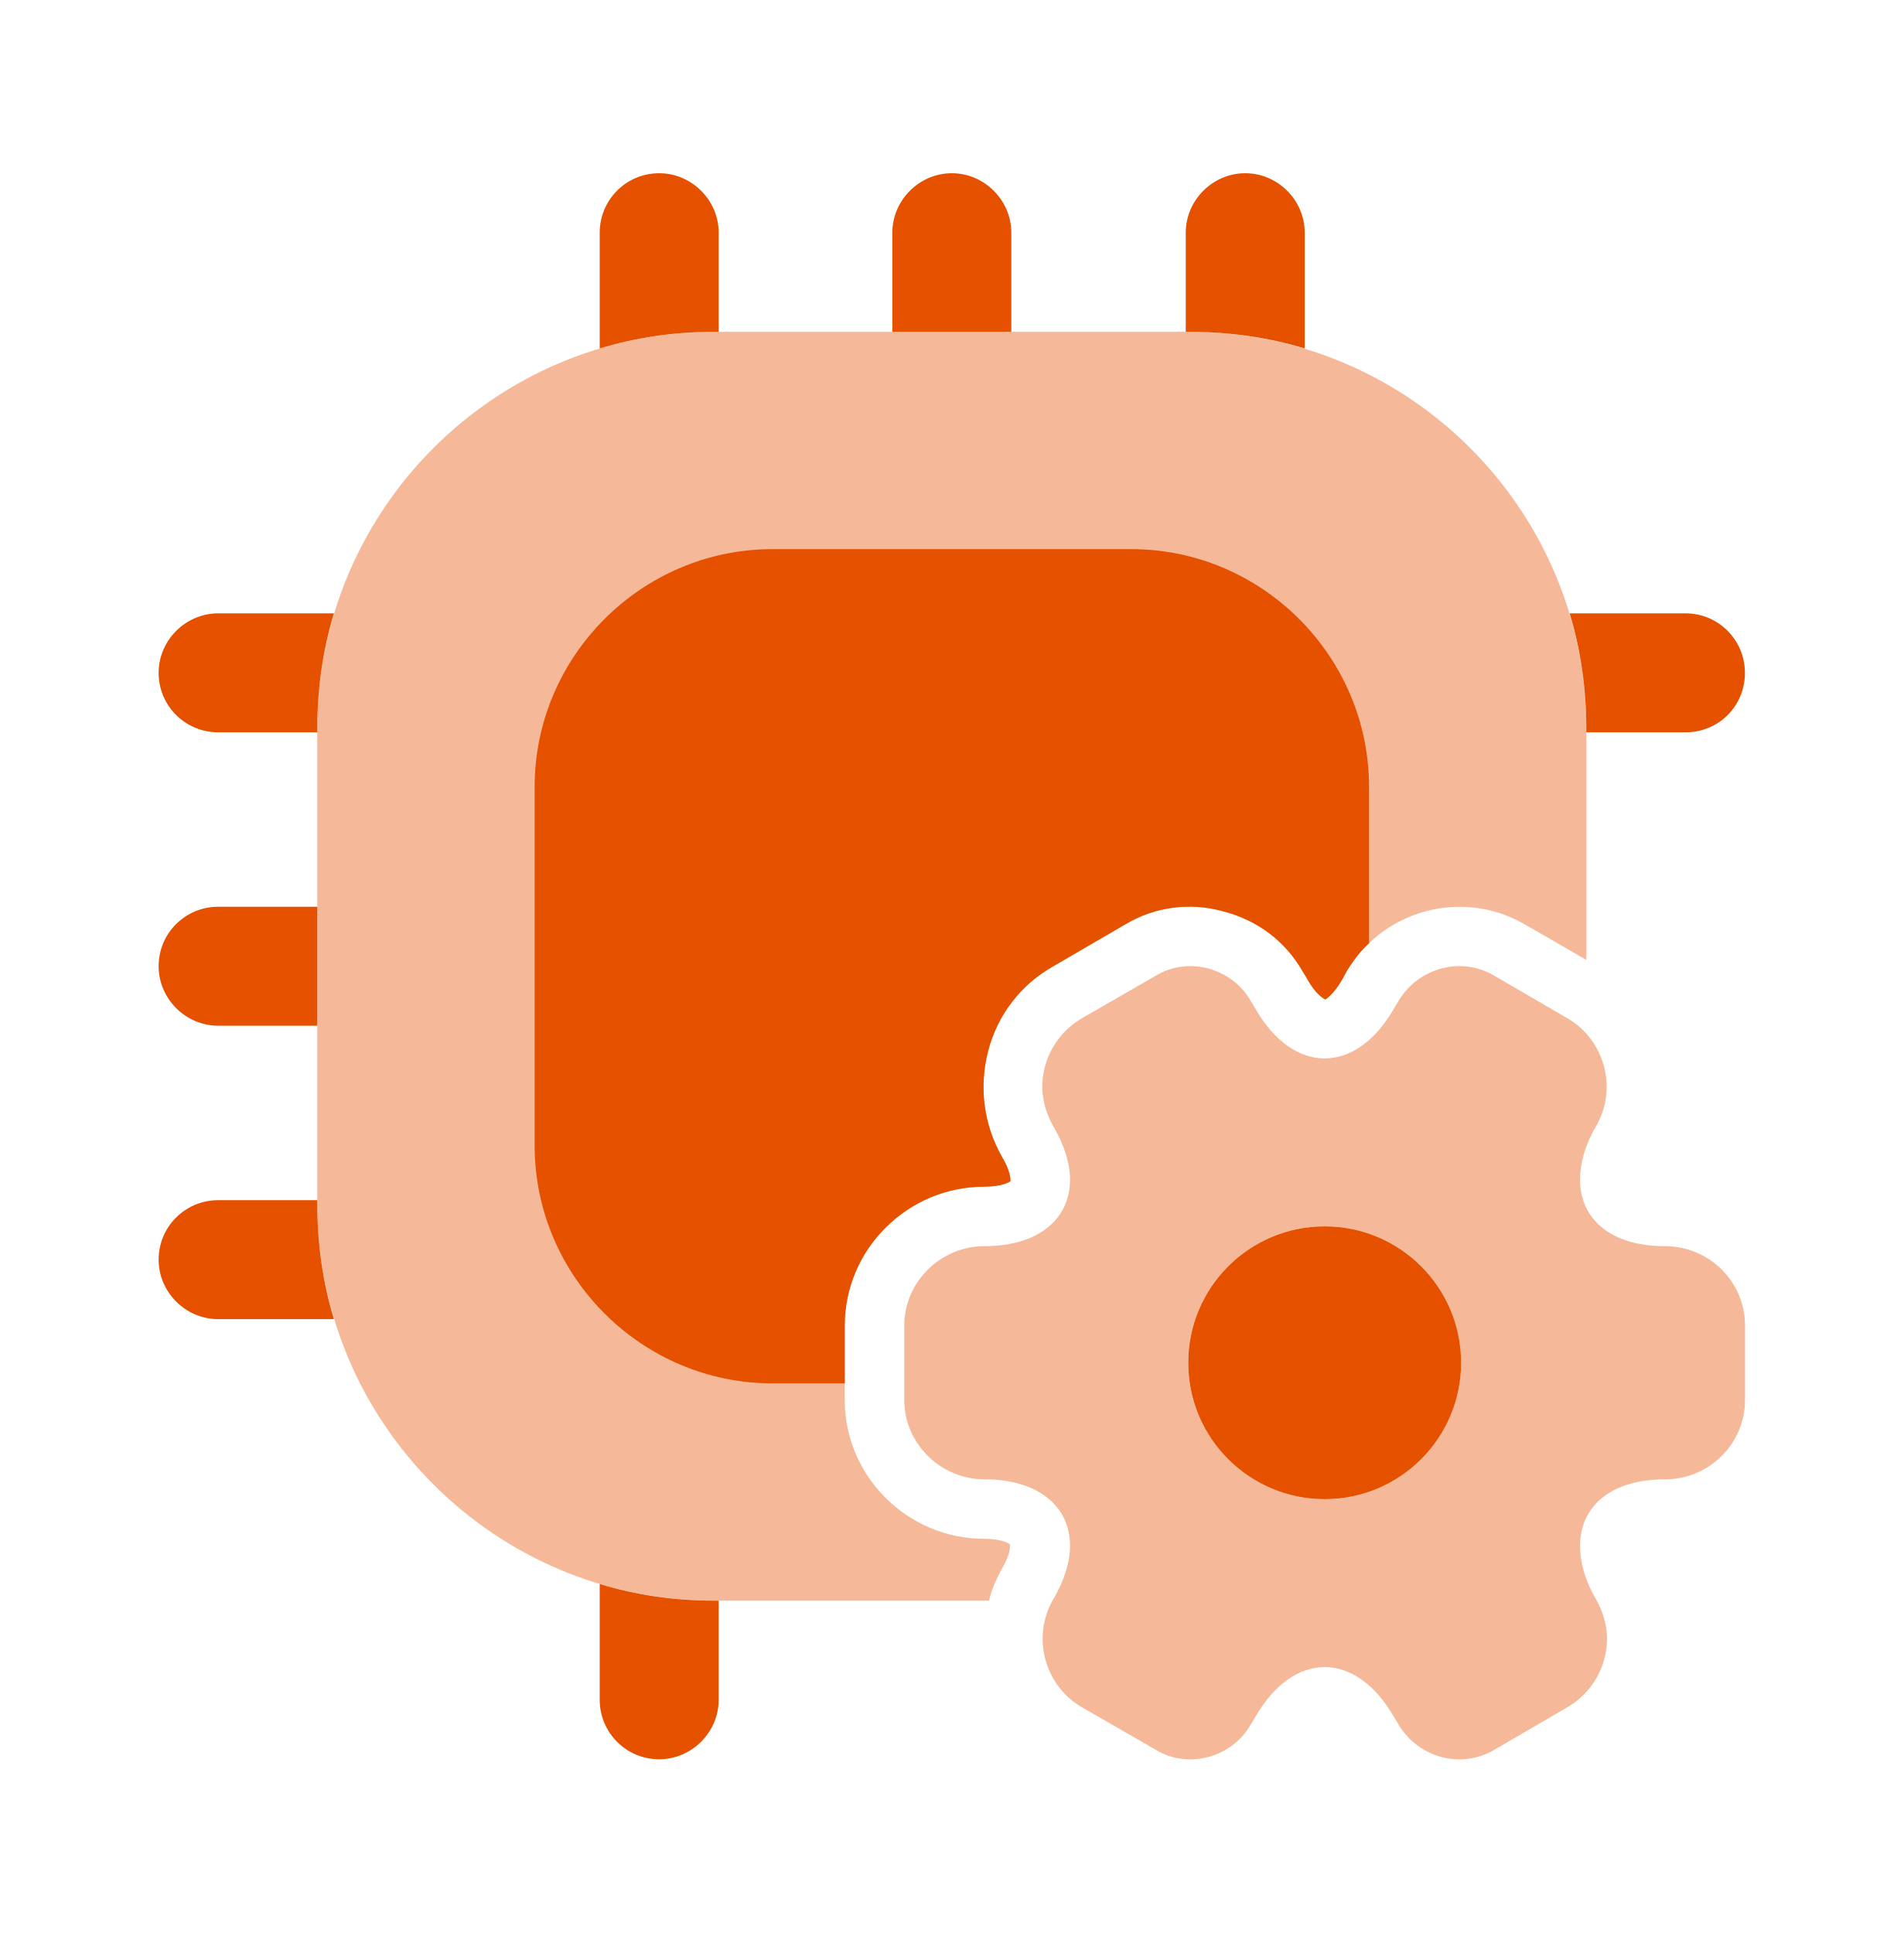
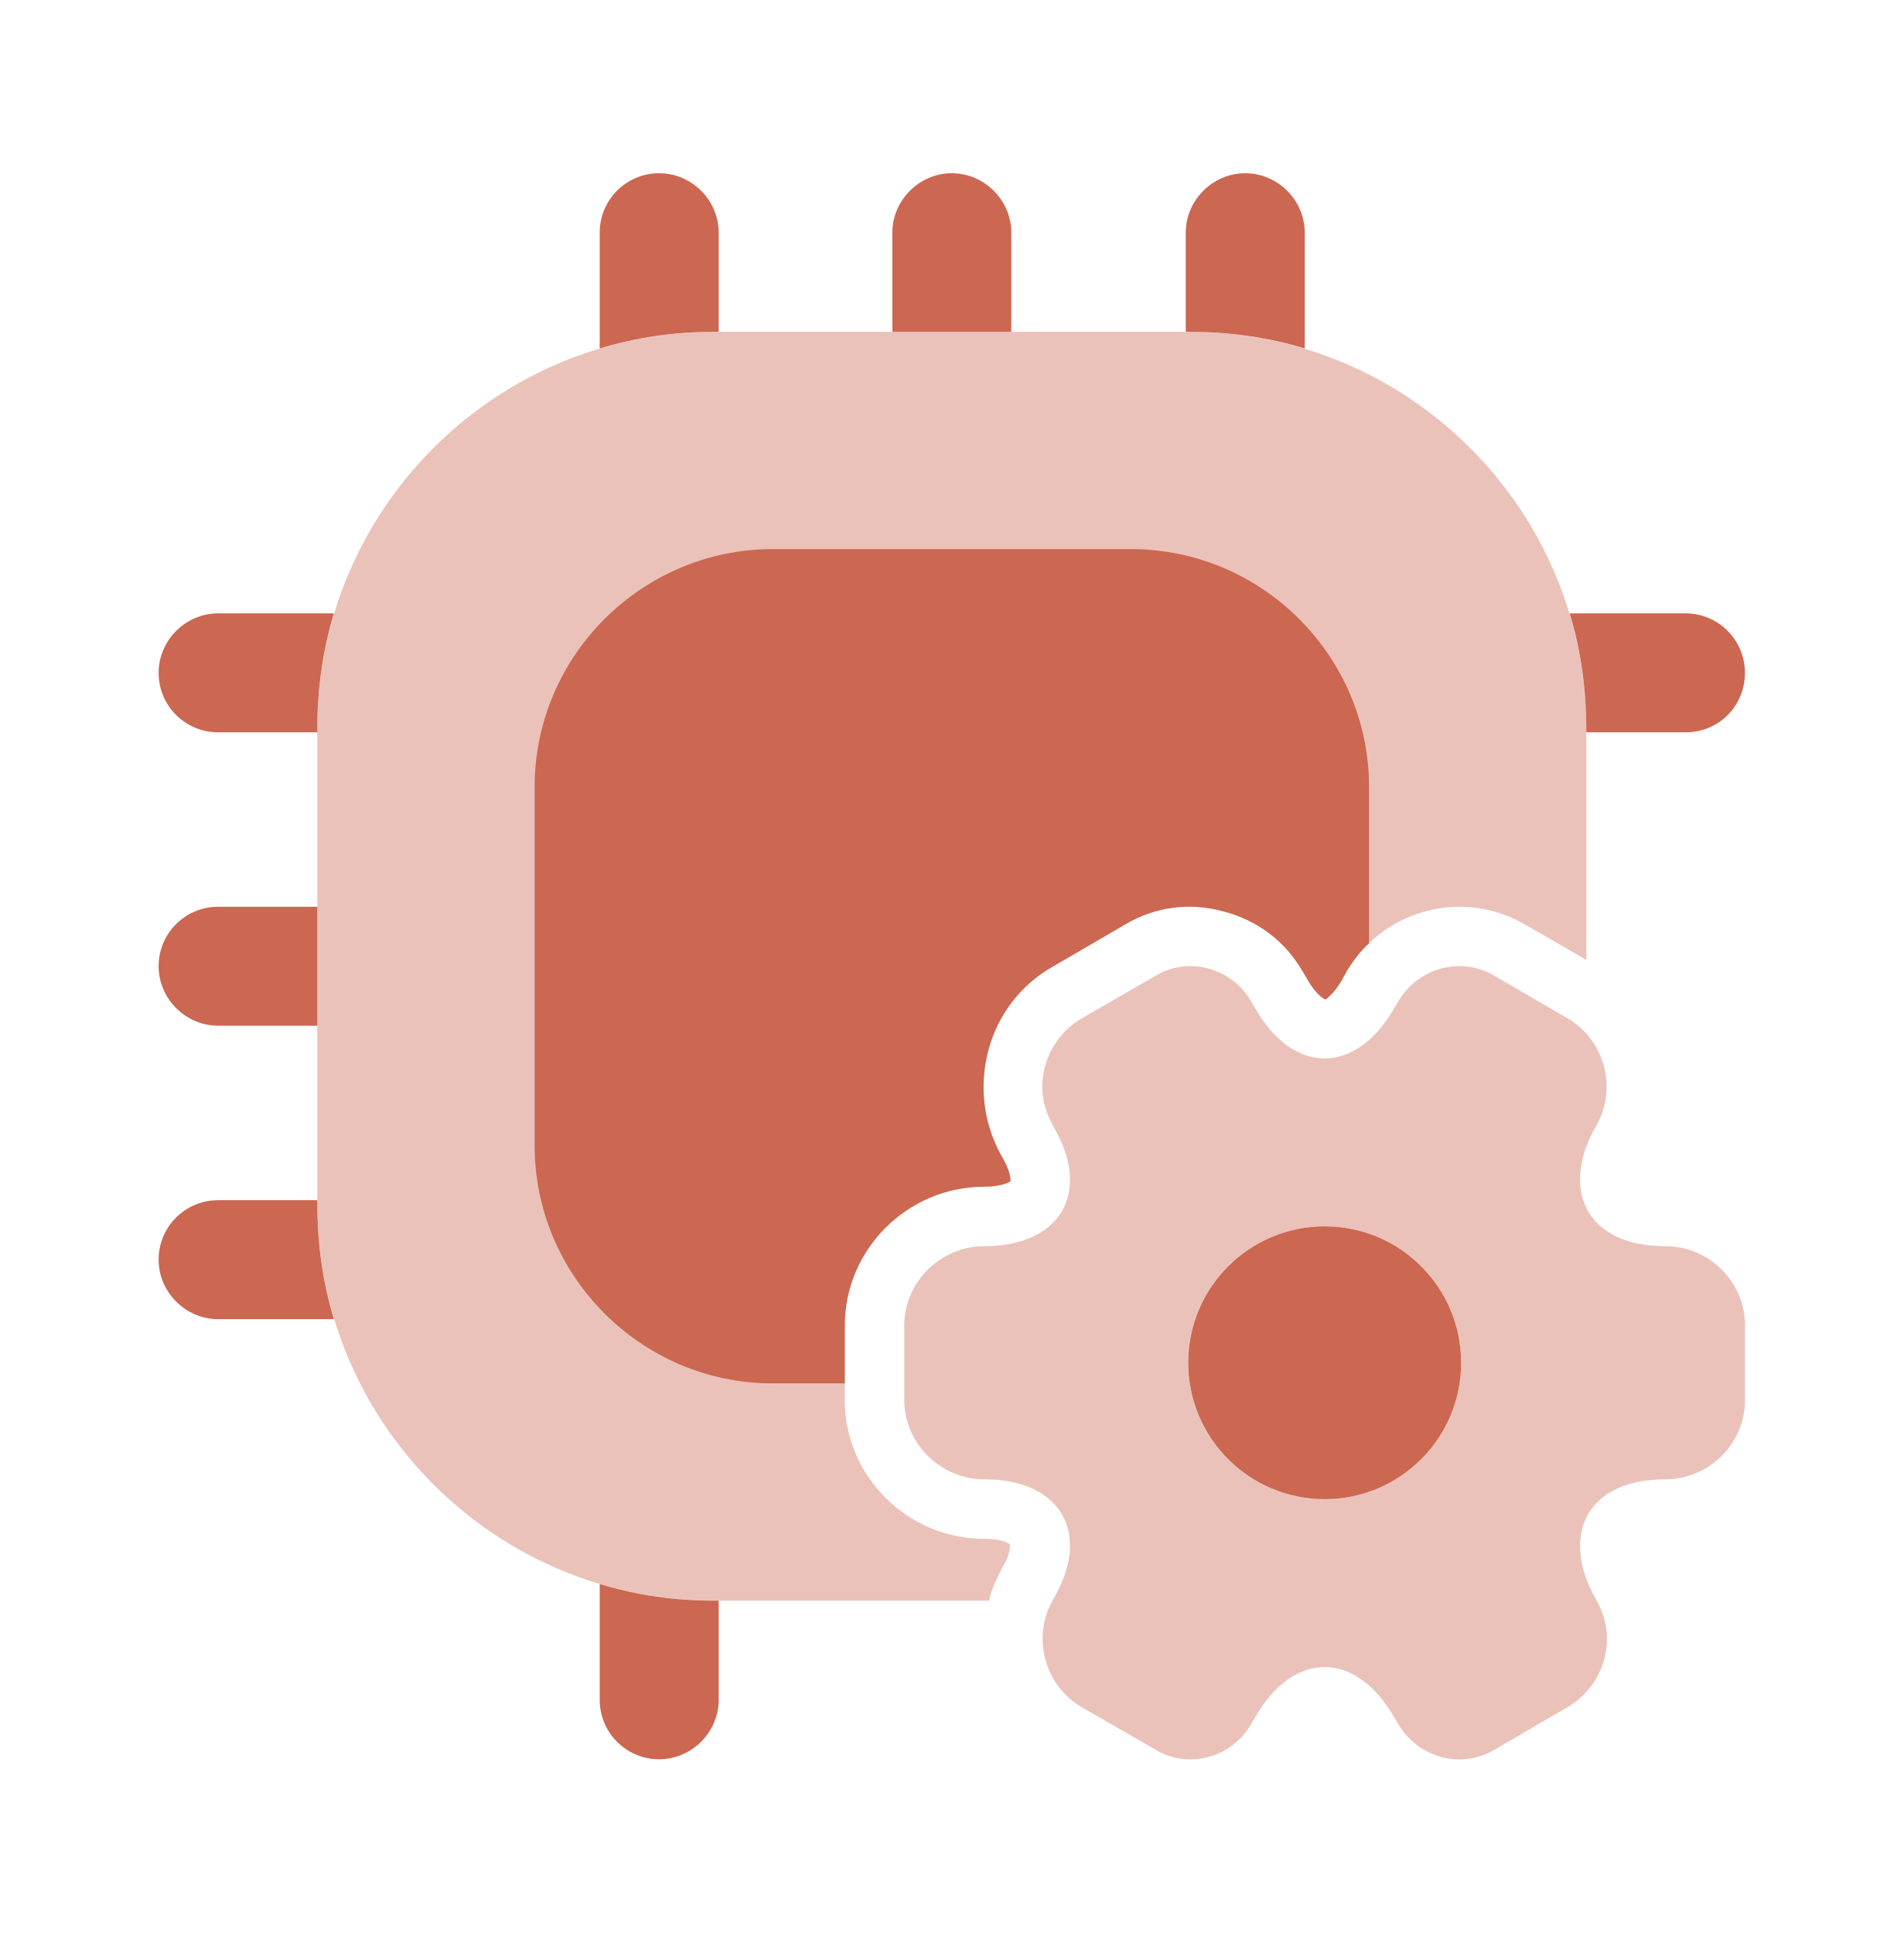
<svg xmlns="http://www.w3.org/2000/svg" width="64" height="65" viewBox="0 0 64 65" fill="none">
  <g id="cpu-setting 1">
-     <path id="Vector" opacity="0.4" d="M53.333 24.491V32.278L51.253 31.078C49.547 30.091 47.413 30.384 46.026 31.718C45.733 31.985 45.493 32.304 45.28 32.651L45.12 32.944C44.827 33.451 44.587 33.584 44.56 33.611C44.507 33.584 44.24 33.451 43.947 32.918L43.786 32.651C43.2 31.638 42.267 30.945 41.147 30.651C40 30.331 38.827 30.491 37.84 31.078L35.413 32.491C34.32 33.105 33.547 34.118 33.227 35.318C32.907 36.544 33.066 37.798 33.68 38.891C33.973 39.371 33.973 39.664 33.973 39.718C33.947 39.745 33.68 39.904 33.093 39.904C30.506 39.904 28.4 42.011 28.4 44.571V47.078C28.4 49.638 30.506 51.745 33.093 51.745C33.68 51.745 33.947 51.904 33.947 51.931C33.973 51.958 33.973 52.278 33.68 52.758C33.493 53.105 33.333 53.451 33.253 53.825H24C16.64 53.825 10.666 47.851 10.666 40.491V24.491C10.666 17.131 16.64 11.158 24 11.158H40C47.36 11.158 53.333 17.131 53.333 24.491Z" fill="#E65100" />
-     <path id="Vector_2" d="M46.027 26.465V31.718C45.734 31.985 45.494 32.304 45.281 32.651L45.121 32.944C44.827 33.451 44.587 33.584 44.561 33.611C44.507 33.584 44.241 33.451 43.947 32.918L43.787 32.651C43.201 31.638 42.267 30.945 41.147 30.651C40.001 30.331 38.827 30.491 37.841 31.078L35.414 32.491C34.321 33.105 33.547 34.118 33.227 35.318C32.907 36.544 33.067 37.798 33.681 38.891C33.974 39.371 33.974 39.664 33.974 39.718C33.947 39.745 33.681 39.904 33.094 39.904C30.507 39.904 28.401 42.011 28.401 44.571V46.518H25.974C21.574 46.518 17.974 42.918 17.974 38.518V26.465C17.974 22.064 21.574 18.465 25.974 18.465H38.027C42.427 18.465 46.027 22.064 46.027 26.465Z" fill="#E65100" />
-     <path id="Vector_3" d="M24.162 7.825V11.158H24.002C22.668 11.158 21.388 11.345 20.162 11.718V7.825C20.162 6.731 21.042 5.825 22.162 5.825C23.255 5.825 24.162 6.731 24.162 7.825Z" fill="#E65100" />
-     <path id="Vector_4" d="M34 7.825V11.158H30V7.825C30 6.731 30.907 5.825 32 5.825C33.093 5.825 34 6.731 34 7.825Z" fill="#E65100" />
-     <path id="Vector_5" d="M43.865 7.825V11.718C42.638 11.345 41.331 11.158 39.998 11.158H39.865V7.825C39.865 6.731 40.771 5.825 41.865 5.825C42.958 5.825 43.865 6.731 43.865 7.825Z" fill="#E65100" />
-     <path id="Vector_6" d="M58.664 22.625C58.664 23.745 57.784 24.625 56.664 24.625H53.331V24.491C53.331 23.158 53.144 21.851 52.771 20.625H56.664C57.784 20.625 58.664 21.531 58.664 22.625Z" fill="#E65100" />
-     <path id="Vector_7" d="M24.162 53.825V57.158C24.162 58.251 23.255 59.158 22.162 59.158C21.042 59.158 20.162 58.251 20.162 57.158V53.264C21.388 53.638 22.668 53.825 24.002 53.825H24.162Z" fill="#E65100" />
-     <path id="Vector_8" d="M11.227 20.625C10.854 21.851 10.667 23.158 10.667 24.491V24.625H7.333C6.24 24.625 5.333 23.745 5.333 22.625C5.333 21.531 6.24 20.625 7.333 20.625H11.227Z" fill="#E65100" />
-     <path id="Vector_9" d="M10.667 30.491V34.491H7.333C6.24 34.491 5.333 33.584 5.333 32.491C5.333 31.371 6.24 30.491 7.333 30.491H10.667Z" fill="#E65100" />
-     <path id="Vector_10" d="M11.227 44.358H7.333C6.24 44.358 5.333 43.451 5.333 42.358C5.333 41.238 6.24 40.358 7.333 40.358H10.667V40.491C10.667 41.825 10.854 43.131 11.227 44.358Z" fill="#E65100" />
-     <path id="Vector_11" opacity="0.4" d="M55.974 41.904C54.161 41.904 53.121 40.998 53.121 39.664C53.121 39.131 53.281 38.518 53.654 37.878C54.401 36.598 53.947 34.944 52.667 34.224L50.241 32.811C49.121 32.145 47.681 32.544 47.014 33.664L46.854 33.931C45.574 36.145 43.494 36.145 42.214 33.931L42.054 33.664C41.414 32.544 39.947 32.145 38.854 32.811L36.401 34.224C35.547 34.705 35.041 35.611 35.041 36.544C35.041 36.998 35.174 37.451 35.414 37.878C35.788 38.518 35.974 39.131 35.974 39.664C35.974 40.998 34.907 41.904 33.094 41.904C31.628 41.904 30.401 43.105 30.401 44.571V47.078C30.401 48.544 31.628 49.745 33.094 49.745C34.907 49.745 35.974 50.651 35.974 51.984C35.974 52.518 35.788 53.131 35.414 53.771C34.667 55.051 35.121 56.705 36.401 57.425L38.854 58.838C39.947 59.505 41.414 59.105 42.054 57.984L42.214 57.718C43.494 55.505 45.574 55.505 46.854 57.718L47.014 57.984C47.681 59.105 49.121 59.505 50.241 58.838L52.667 57.425C53.521 56.944 54.028 56.038 54.028 55.105C54.028 54.651 53.894 54.198 53.654 53.771C53.281 53.131 53.121 52.518 53.121 51.984C53.121 50.651 54.161 49.745 55.974 49.745C57.468 49.745 58.667 48.544 58.667 47.078V44.571C58.667 43.105 57.468 41.904 55.974 41.904ZM44.534 50.411C42.001 50.411 39.947 48.358 39.947 45.825C39.947 43.291 42.001 41.238 44.534 41.238C47.068 41.238 49.121 43.291 49.121 45.825C49.121 48.358 47.068 50.411 44.534 50.411Z" fill="#E65100" />
-     <path id="Vector_12" d="M49.122 45.825C49.122 48.358 47.068 50.411 44.535 50.411C42.002 50.411 39.948 48.358 39.948 45.825C39.948 43.291 42.002 41.238 44.535 41.238C47.068 41.238 49.122 43.291 49.122 45.825Z" fill="#E65100" />
+     <path id="Vector" opacity="0.4" d="M53.333 24.491V32.278L51.253 31.078C49.547 30.091 47.413 30.384 46.026 31.718C45.733 31.985 45.493 32.304 45.28 32.651L45.12 32.944C44.827 33.451 44.587 33.584 44.56 33.611C44.507 33.584 44.24 33.451 43.947 32.918L43.786 32.651C43.2 31.638 42.267 30.945 41.147 30.651C40 30.331 38.827 30.491 37.84 31.078L35.413 32.491C34.32 33.105 33.547 34.118 33.227 35.318C32.907 36.544 33.066 37.798 33.68 38.891C33.973 39.371 33.973 39.664 33.973 39.718C33.947 39.745 33.68 39.904 33.093 39.904C30.506 39.904 28.4 42.011 28.4 44.571V47.078C28.4 49.638 30.506 51.745 33.093 51.745C33.68 51.745 33.947 51.904 33.947 51.931C33.973 51.958 33.973 52.278 33.68 52.758C33.493 53.105 33.333 53.451 33.253 53.825H24C16.64 53.825 10.666 47.851 10.666 40.491V24.491C10.666 17.131 16.64 11.158 24 11.158H40C47.36 11.158 53.333 17.131 53.333 24.491Z" fill="#cc6751" />
+     <path id="Vector_2" d="M46.027 26.465V31.718C45.734 31.985 45.494 32.304 45.281 32.651L45.121 32.944C44.827 33.451 44.587 33.584 44.561 33.611C44.507 33.584 44.241 33.451 43.947 32.918L43.787 32.651C43.201 31.638 42.267 30.945 41.147 30.651C40.001 30.331 38.827 30.491 37.841 31.078L35.414 32.491C34.321 33.105 33.547 34.118 33.227 35.318C32.907 36.544 33.067 37.798 33.681 38.891C33.974 39.371 33.974 39.664 33.974 39.718C33.947 39.745 33.681 39.904 33.094 39.904C30.507 39.904 28.401 42.011 28.401 44.571V46.518H25.974C21.574 46.518 17.974 42.918 17.974 38.518V26.465C17.974 22.064 21.574 18.465 25.974 18.465H38.027C42.427 18.465 46.027 22.064 46.027 26.465Z" fill="#cc6751" />
+     <path id="Vector_3" d="M24.162 7.825V11.158H24.002C22.668 11.158 21.388 11.345 20.162 11.718V7.825C20.162 6.731 21.042 5.825 22.162 5.825C23.255 5.825 24.162 6.731 24.162 7.825Z" fill="#cc6751" />
+     <path id="Vector_4" d="M34 7.825V11.158H30V7.825C30 6.731 30.907 5.825 32 5.825C33.093 5.825 34 6.731 34 7.825Z" fill="#cc6751" />
+     <path id="Vector_5" d="M43.865 7.825V11.718C42.638 11.345 41.331 11.158 39.998 11.158H39.865V7.825C39.865 6.731 40.771 5.825 41.865 5.825C42.958 5.825 43.865 6.731 43.865 7.825Z" fill="#cc6751" />
+     <path id="Vector_6" d="M58.664 22.625C58.664 23.745 57.784 24.625 56.664 24.625H53.331V24.491C53.331 23.158 53.144 21.851 52.771 20.625H56.664C57.784 20.625 58.664 21.531 58.664 22.625Z" fill="#cc6751" />
+     <path id="Vector_7" d="M24.162 53.825V57.158C24.162 58.251 23.255 59.158 22.162 59.158C21.042 59.158 20.162 58.251 20.162 57.158V53.264C21.388 53.638 22.668 53.825 24.002 53.825H24.162Z" fill="#cc6751" />
+     <path id="Vector_8" d="M11.227 20.625C10.854 21.851 10.667 23.158 10.667 24.491V24.625H7.333C6.24 24.625 5.333 23.745 5.333 22.625C5.333 21.531 6.24 20.625 7.333 20.625H11.227Z" fill="#cc6751" />
+     <path id="Vector_9" d="M10.667 30.491V34.491H7.333C6.24 34.491 5.333 33.584 5.333 32.491C5.333 31.371 6.24 30.491 7.333 30.491H10.667Z" fill="#cc6751" />
+     <path id="Vector_10" d="M11.227 44.358H7.333C6.24 44.358 5.333 43.451 5.333 42.358C5.333 41.238 6.24 40.358 7.333 40.358H10.667V40.491C10.667 41.825 10.854 43.131 11.227 44.358Z" fill="#cc6751" />
+     <path id="Vector_11" opacity="0.4" d="M55.974 41.904C54.161 41.904 53.121 40.998 53.121 39.664C53.121 39.131 53.281 38.518 53.654 37.878C54.401 36.598 53.947 34.944 52.667 34.224L50.241 32.811C49.121 32.145 47.681 32.544 47.014 33.664L46.854 33.931C45.574 36.145 43.494 36.145 42.214 33.931L42.054 33.664C41.414 32.544 39.947 32.145 38.854 32.811L36.401 34.224C35.547 34.705 35.041 35.611 35.041 36.544C35.041 36.998 35.174 37.451 35.414 37.878C35.788 38.518 35.974 39.131 35.974 39.664C35.974 40.998 34.907 41.904 33.094 41.904C31.628 41.904 30.401 43.105 30.401 44.571V47.078C30.401 48.544 31.628 49.745 33.094 49.745C34.907 49.745 35.974 50.651 35.974 51.984C35.974 52.518 35.788 53.131 35.414 53.771C34.667 55.051 35.121 56.705 36.401 57.425L38.854 58.838C39.947 59.505 41.414 59.105 42.054 57.984L42.214 57.718C43.494 55.505 45.574 55.505 46.854 57.718L47.014 57.984C47.681 59.105 49.121 59.505 50.241 58.838L52.667 57.425C53.521 56.944 54.028 56.038 54.028 55.105C54.028 54.651 53.894 54.198 53.654 53.771C53.281 53.131 53.121 52.518 53.121 51.984C53.121 50.651 54.161 49.745 55.974 49.745C57.468 49.745 58.667 48.544 58.667 47.078V44.571C58.667 43.105 57.468 41.904 55.974 41.904ZM44.534 50.411C42.001 50.411 39.947 48.358 39.947 45.825C39.947 43.291 42.001 41.238 44.534 41.238C47.068 41.238 49.121 43.291 49.121 45.825C49.121 48.358 47.068 50.411 44.534 50.411Z" fill="#cc6751" />
+     <path id="Vector_12" d="M49.122 45.825C49.122 48.358 47.068 50.411 44.535 50.411C42.002 50.411 39.948 48.358 39.948 45.825C39.948 43.291 42.002 41.238 44.535 41.238C47.068 41.238 49.122 43.291 49.122 45.825Z" fill="#cc6751" />
  </g>
</svg>
